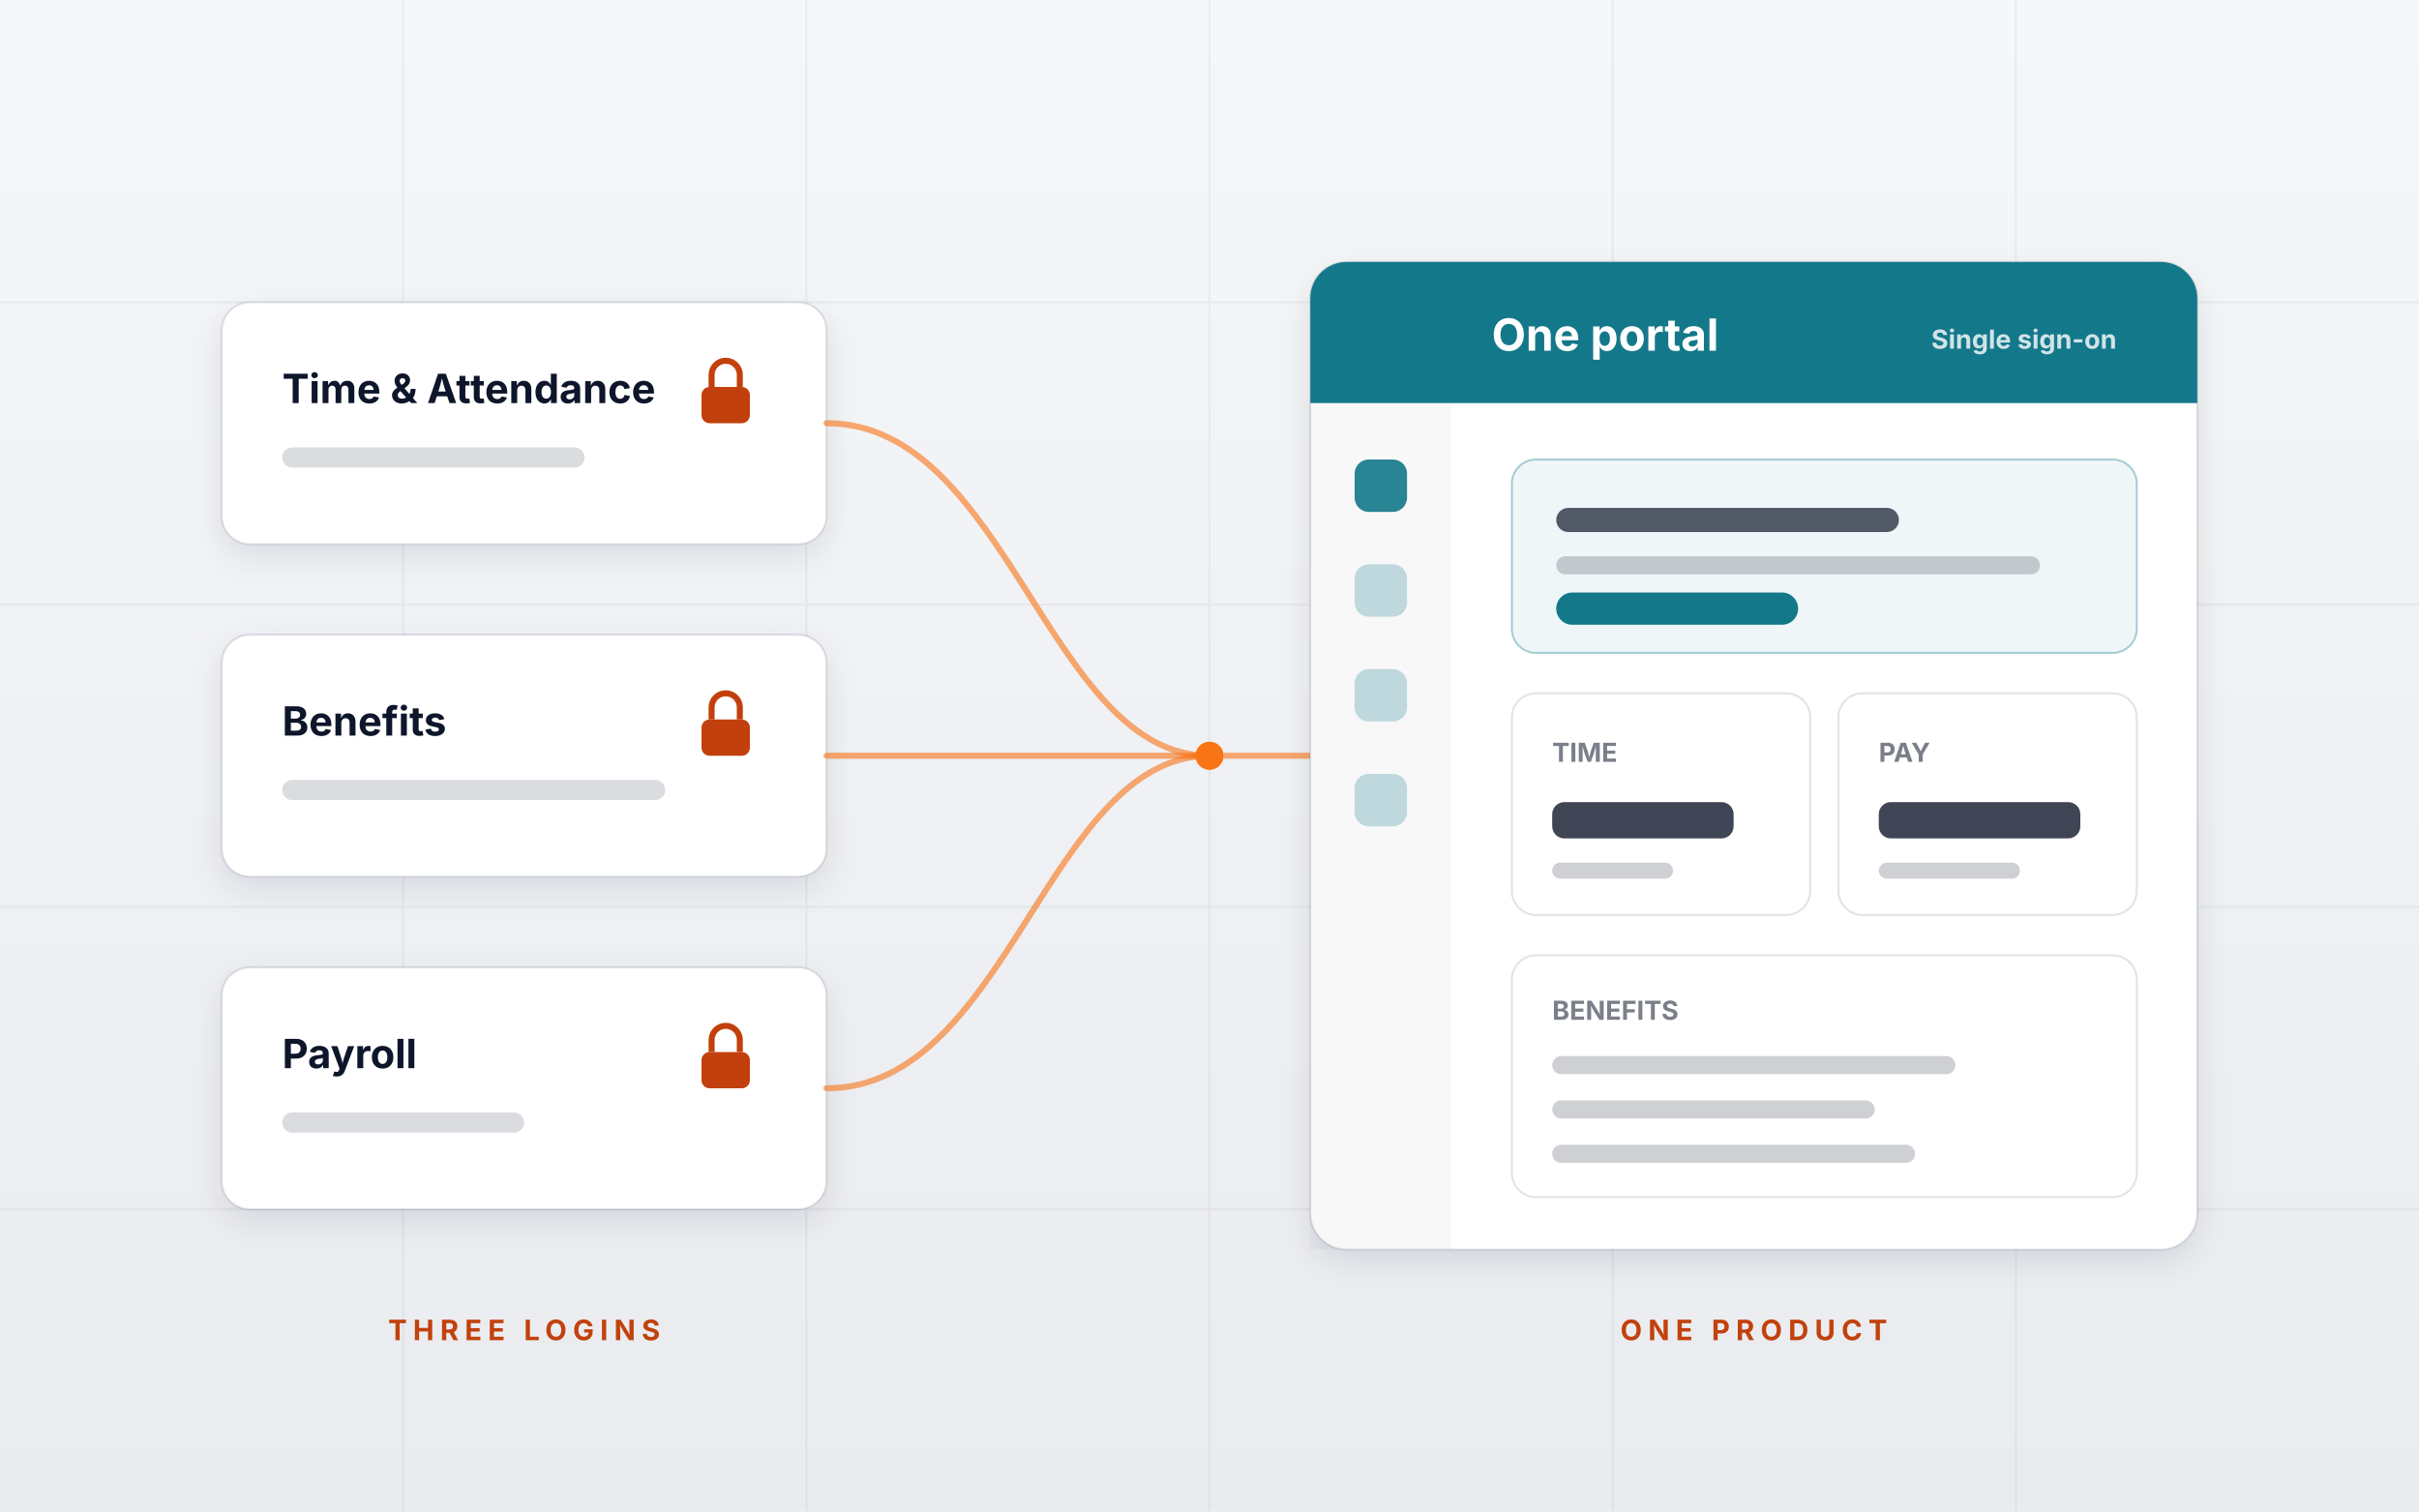
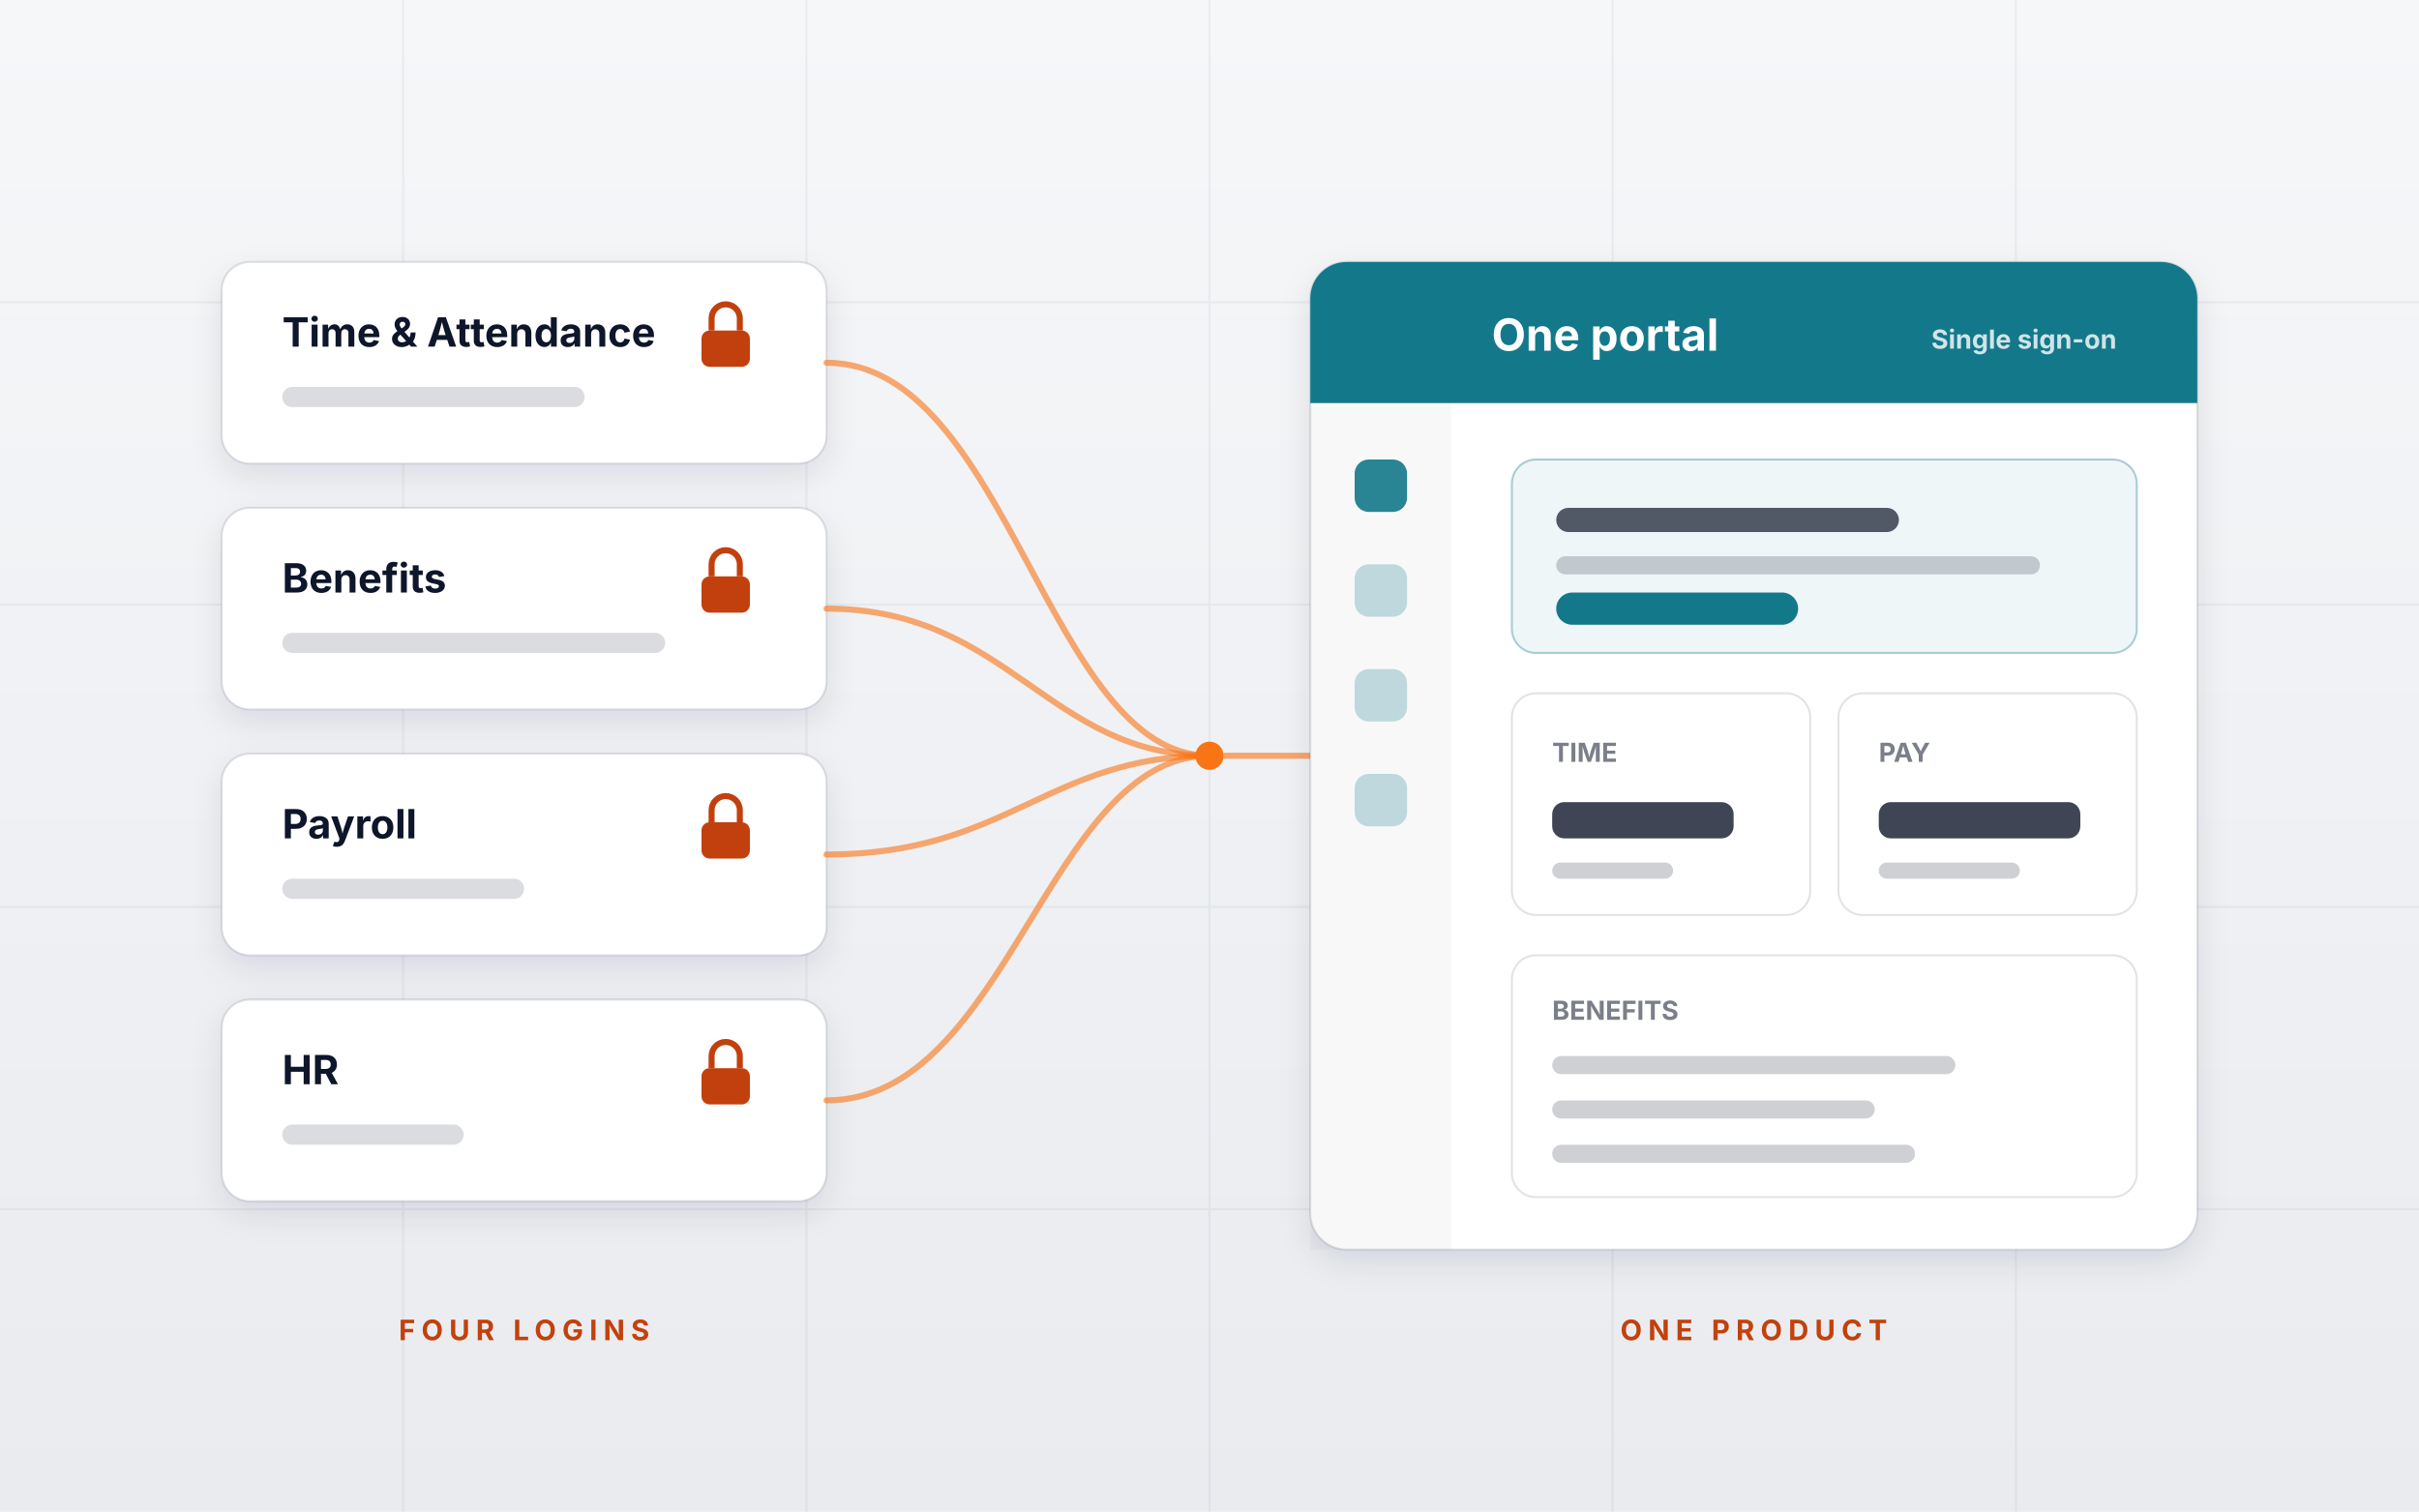
<svg xmlns="http://www.w3.org/2000/svg" viewBox="0 0 1200 750" width="1200" height="750" role="img" aria-labelledby="t">
  <defs>
    <linearGradient id="bg" x1="0" y1="0" x2="0" y2="1">
      <stop offset="0" stop-color="#f6f7f9" />
      <stop offset="1" stop-color="#e9ebef" />
    </linearGradient>
    <filter id="shadow" x="-10%" y="-10%" width="120%" height="140%">
      <feDropShadow dx="0" dy="6" stdDeviation="8" flood-color="#0f172a" flood-opacity="0.10" />
    </filter>
  </defs>
  <rect width="1200" height="750" fill="url(#bg)" />
  <g stroke="#0f172a" stroke-opacity="0.05">
    <path d="M0 150H1200M0 300H1200M0 450H1200M0 600H1200M200 0V750M400 0V750M600 0V750M800 0V750M1000 0V750" />
  </g>
  <g font-family="Inter, Arial, sans-serif" filter="url(#shadow)">
    <g>
-       <rect x="110" y="150" width="300" height="120" rx="14" fill="#ffffff" stroke="#0f172a" stroke-opacity="0.12" />
-       <text x="140" y="200" font-size="20" font-weight="700" fill="#0f172a">Time &amp; Attendance</text>
-       <rect x="140" y="222" width="150" height="10" rx="5" fill="#0f172a" fill-opacity="0.15" />
-       <g transform="translate(360 196)">
+       <rect x="110" y="130" width="300" height="100" rx="14" fill="#ffffff" stroke="#0f172a" stroke-opacity="0.12" />
+       <text x="140" y="172" font-size="20" font-weight="700" fill="#0f172a">Time &amp; Attendance</text>
+       <rect x="140" y="192" width="150" height="10" rx="5" fill="#0f172a" fill-opacity="0.15" />
+       <g transform="translate(360 168)">
        <rect x="-12" y="-4" width="24" height="18" rx="4" fill="#c2410c" />
        <path d="M-7 -4v-6a7 7 0 0 1 14 0v6" fill="none" stroke="#c2410c" stroke-width="3" />
      </g>
    </g>
    <g>
-       <rect x="110" y="315" width="300" height="120" rx="14" fill="#ffffff" stroke="#0f172a" stroke-opacity="0.12" />
-       <text x="140" y="365" font-size="20" font-weight="700" fill="#0f172a">Benefits</text>
-       <rect x="140" y="387" width="190" height="10" rx="5" fill="#0f172a" fill-opacity="0.15" />
-       <g transform="translate(360 361)">
+       <rect x="110" y="252" width="300" height="100" rx="14" fill="#ffffff" stroke="#0f172a" stroke-opacity="0.12" />
+       <text x="140" y="294" font-size="20" font-weight="700" fill="#0f172a">Benefits</text>
+       <rect x="140" y="314" width="190" height="10" rx="5" fill="#0f172a" fill-opacity="0.15" />
+       <g transform="translate(360 290)">
        <rect x="-12" y="-4" width="24" height="18" rx="4" fill="#c2410c" />
        <path d="M-7 -4v-6a7 7 0 0 1 14 0v6" fill="none" stroke="#c2410c" stroke-width="3" />
      </g>
    </g>
    <g>
-       <rect x="110" y="480" width="300" height="120" rx="14" fill="#ffffff" stroke="#0f172a" stroke-opacity="0.12" />
-       <text x="140" y="530" font-size="20" font-weight="700" fill="#0f172a">Payroll</text>
-       <rect x="140" y="552" width="120" height="10" rx="5" fill="#0f172a" fill-opacity="0.15" />
-       <g transform="translate(360 526)">
+       <rect x="110" y="374" width="300" height="100" rx="14" fill="#ffffff" stroke="#0f172a" stroke-opacity="0.12" />
+       <text x="140" y="416" font-size="20" font-weight="700" fill="#0f172a">Payroll</text>
+       <rect x="140" y="436" width="120" height="10" rx="5" fill="#0f172a" fill-opacity="0.15" />
+       <g transform="translate(360 412)">
+         <rect x="-12" y="-4" width="24" height="18" rx="4" fill="#c2410c" />
+         <path d="M-7 -4v-6a7 7 0 0 1 14 0v6" fill="none" stroke="#c2410c" stroke-width="3" />
+       </g>
+     </g>
+     <g>
+       <rect x="110" y="496" width="300" height="100" rx="14" fill="#ffffff" stroke="#0f172a" stroke-opacity="0.12" />
+       <text x="140" y="538" font-size="20" font-weight="700" fill="#0f172a">HR</text>
+       <rect x="140" y="558" width="90" height="10" rx="5" fill="#0f172a" fill-opacity="0.15" />
+       <g transform="translate(360 534)">
        <rect x="-12" y="-4" width="24" height="18" rx="4" fill="#c2410c" />
        <path d="M-7 -4v-6a7 7 0 0 1 14 0v6" fill="none" stroke="#c2410c" stroke-width="3" />
      </g>
    </g>
  </g>
-   <text x="260" y="665" font-family="Inter, Arial, sans-serif" font-size="14" font-weight="700" letter-spacing="3" fill="#c2410c" text-anchor="middle">THREE LOGINS</text>
+   <text x="260" y="665" font-family="Inter, Arial, sans-serif" font-size="14" font-weight="700" letter-spacing="3" fill="#c2410c" text-anchor="middle">FOUR LOGINS</text>
  <g fill="none" stroke="#f97415" stroke-opacity="0.6" stroke-width="3" stroke-linecap="round">
-     <path d="M410 210C500 210 520 375 600 375" />
-     <path d="M410 375H600" />
-     <path d="M410 540C500 540 520 375 600 375" />
+     <path d="M410 180C500 180 520 375 600 375" />
+     <path d="M410 302C500 302 520 375 600 375" />
+     <path d="M410 424C500 424 520 375 600 375" />
+     <path d="M410 546C500 546 520 375 600 375" />
  </g>
  <circle cx="600" cy="375" r="7" fill="#f97415" />
  <path d="M607 375H650" stroke="#f97415" stroke-opacity="0.6" stroke-width="3" />
  <g filter="url(#shadow)">
    <rect x="650" y="130" width="440" height="490" rx="18" fill="#ffffff" stroke="#0f172a" stroke-opacity="0.12" />
  </g>
  <path d="M668 130H1072a18 18 0 0 1 18 18V200H650V148a18 18 0 0 1 18-18z" fill="#13788a" />
  <text x="740" y="174" font-family="Inter, Arial, sans-serif" font-size="22" font-weight="700" fill="#ffffff">One portal</text>
  <text x="1050" y="173" font-family="Inter, Arial, sans-serif" font-size="13" font-weight="700" fill="#ffffff" fill-opacity="0.8" text-anchor="end">Single sign-on</text>
  <rect x="650" y="200" width="70" height="420" fill="#0f172a" fill-opacity="0.03" />
  <g fill="#13788a">
    <rect x="672" y="228" width="26" height="26" rx="7" fill-opacity="0.9" />
    <rect x="672" y="280" width="26" height="26" rx="7" fill-opacity="0.25" />
    <rect x="672" y="332" width="26" height="26" rx="7" fill-opacity="0.25" />
    <rect x="672" y="384" width="26" height="26" rx="7" fill-opacity="0.25" />
  </g>
  <g font-family="Inter, Arial, sans-serif">
    <rect x="750" y="228" width="310" height="96" rx="12" fill="#13788a" fill-opacity="0.07" stroke="#13788a" stroke-opacity="0.35" />
    <rect x="772" y="252" width="170" height="12" rx="6" fill="#0f172a" fill-opacity="0.7" />
    <rect x="772" y="276" width="240" height="9" rx="4.5" fill="#0f172a" fill-opacity="0.2" />
    <rect x="772" y="294" width="120" height="16" rx="8" fill="#13788a" />
    <rect x="750" y="344" width="148" height="110" rx="12" fill="#ffffff" stroke="#0f172a" stroke-opacity="0.12" />
    <rect x="912" y="344" width="148" height="110" rx="12" fill="#ffffff" stroke="#0f172a" stroke-opacity="0.12" />
    <text x="770" y="378" font-size="13" font-weight="700" fill="#0f172a" fill-opacity="0.55">TIME</text>
    <text x="932" y="378" font-size="13" font-weight="700" fill="#0f172a" fill-opacity="0.55">PAY</text>
    <rect x="770" y="398" width="90" height="18" rx="6" fill="#0f172a" fill-opacity="0.8" />
    <rect x="932" y="398" width="100" height="18" rx="6" fill="#0f172a" fill-opacity="0.8" />
    <rect x="770" y="428" width="60" height="8" rx="4" fill="#0f172a" fill-opacity="0.2" />
    <rect x="932" y="428" width="70" height="8" rx="4" fill="#0f172a" fill-opacity="0.2" />
    <rect x="750" y="474" width="310" height="120" rx="12" fill="#ffffff" stroke="#0f172a" stroke-opacity="0.12" />
    <text x="770" y="506" font-size="13" font-weight="700" fill="#0f172a" fill-opacity="0.55">BENEFITS</text>
    <rect x="770" y="524" width="200" height="9" rx="4.5" fill="#0f172a" fill-opacity="0.2" />
    <rect x="770" y="546" width="160" height="9" rx="4.5" fill="#0f172a" fill-opacity="0.2" />
    <rect x="770" y="568" width="180" height="9" rx="4.5" fill="#0f172a" fill-opacity="0.2" />
  </g>
  <text x="870" y="665" font-family="Inter, Arial, sans-serif" font-size="14" font-weight="700" letter-spacing="3" fill="#c2410c" text-anchor="middle">ONE PRODUCT</text>
</svg>
